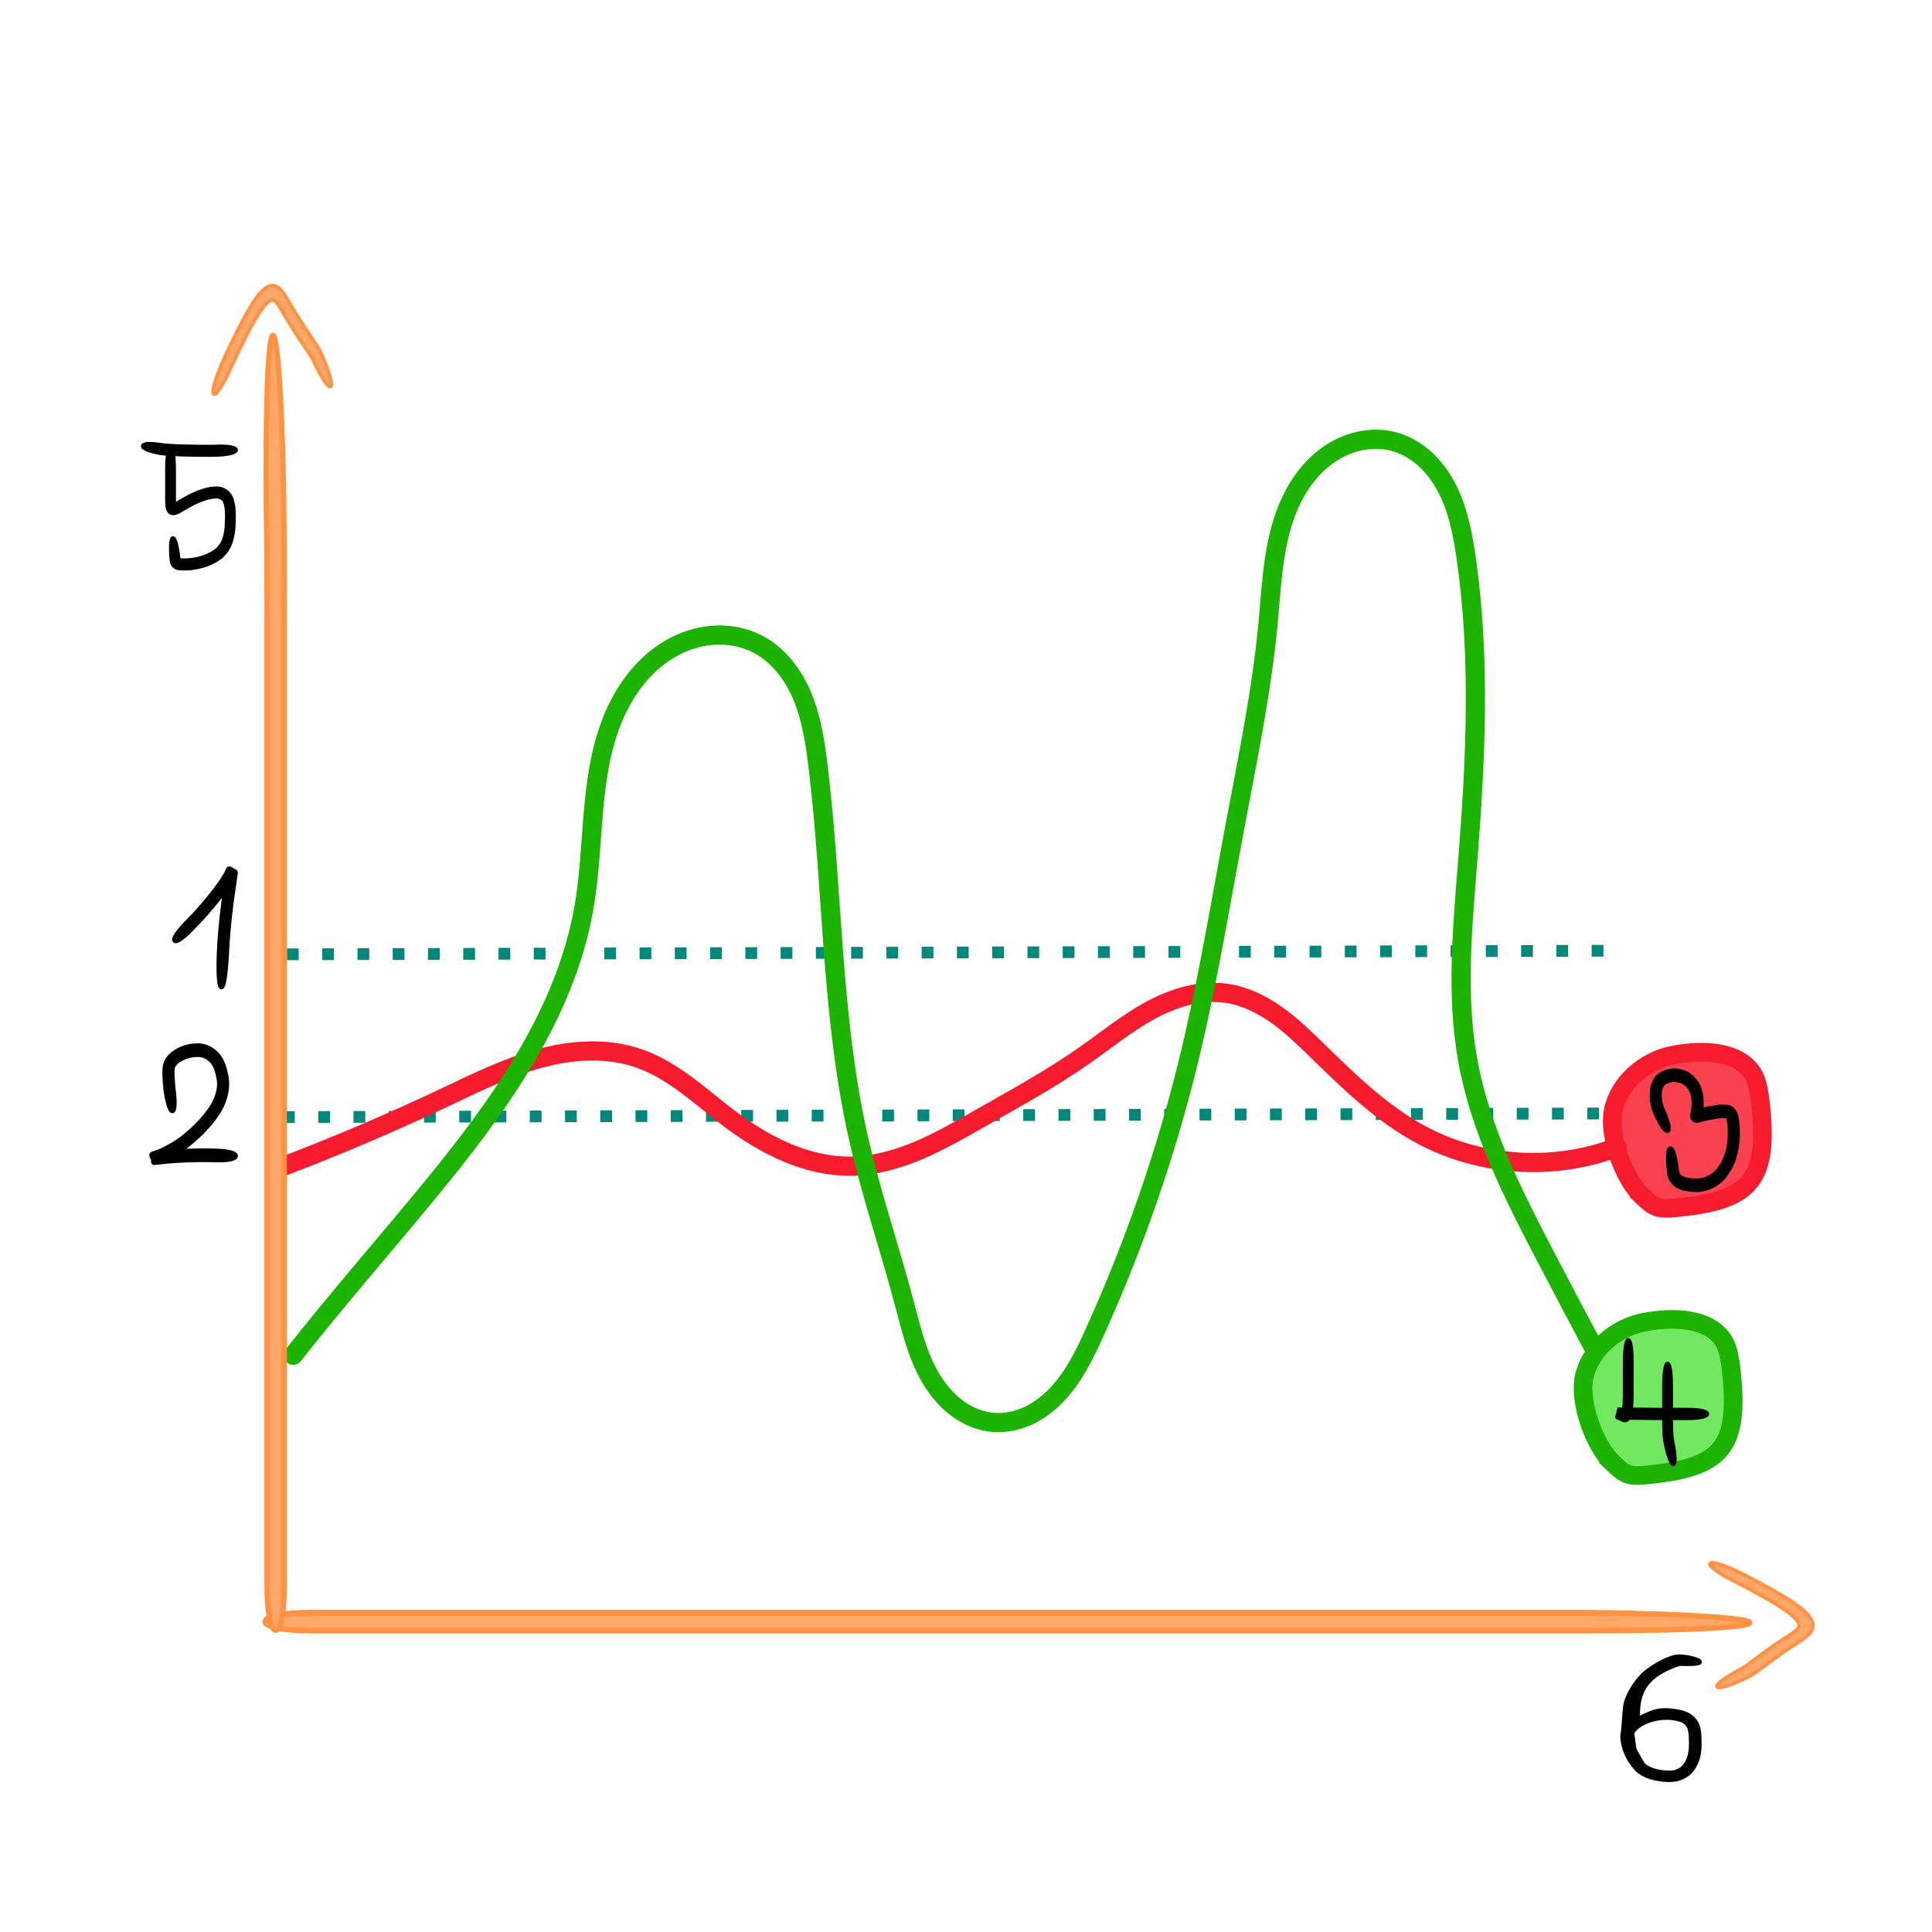
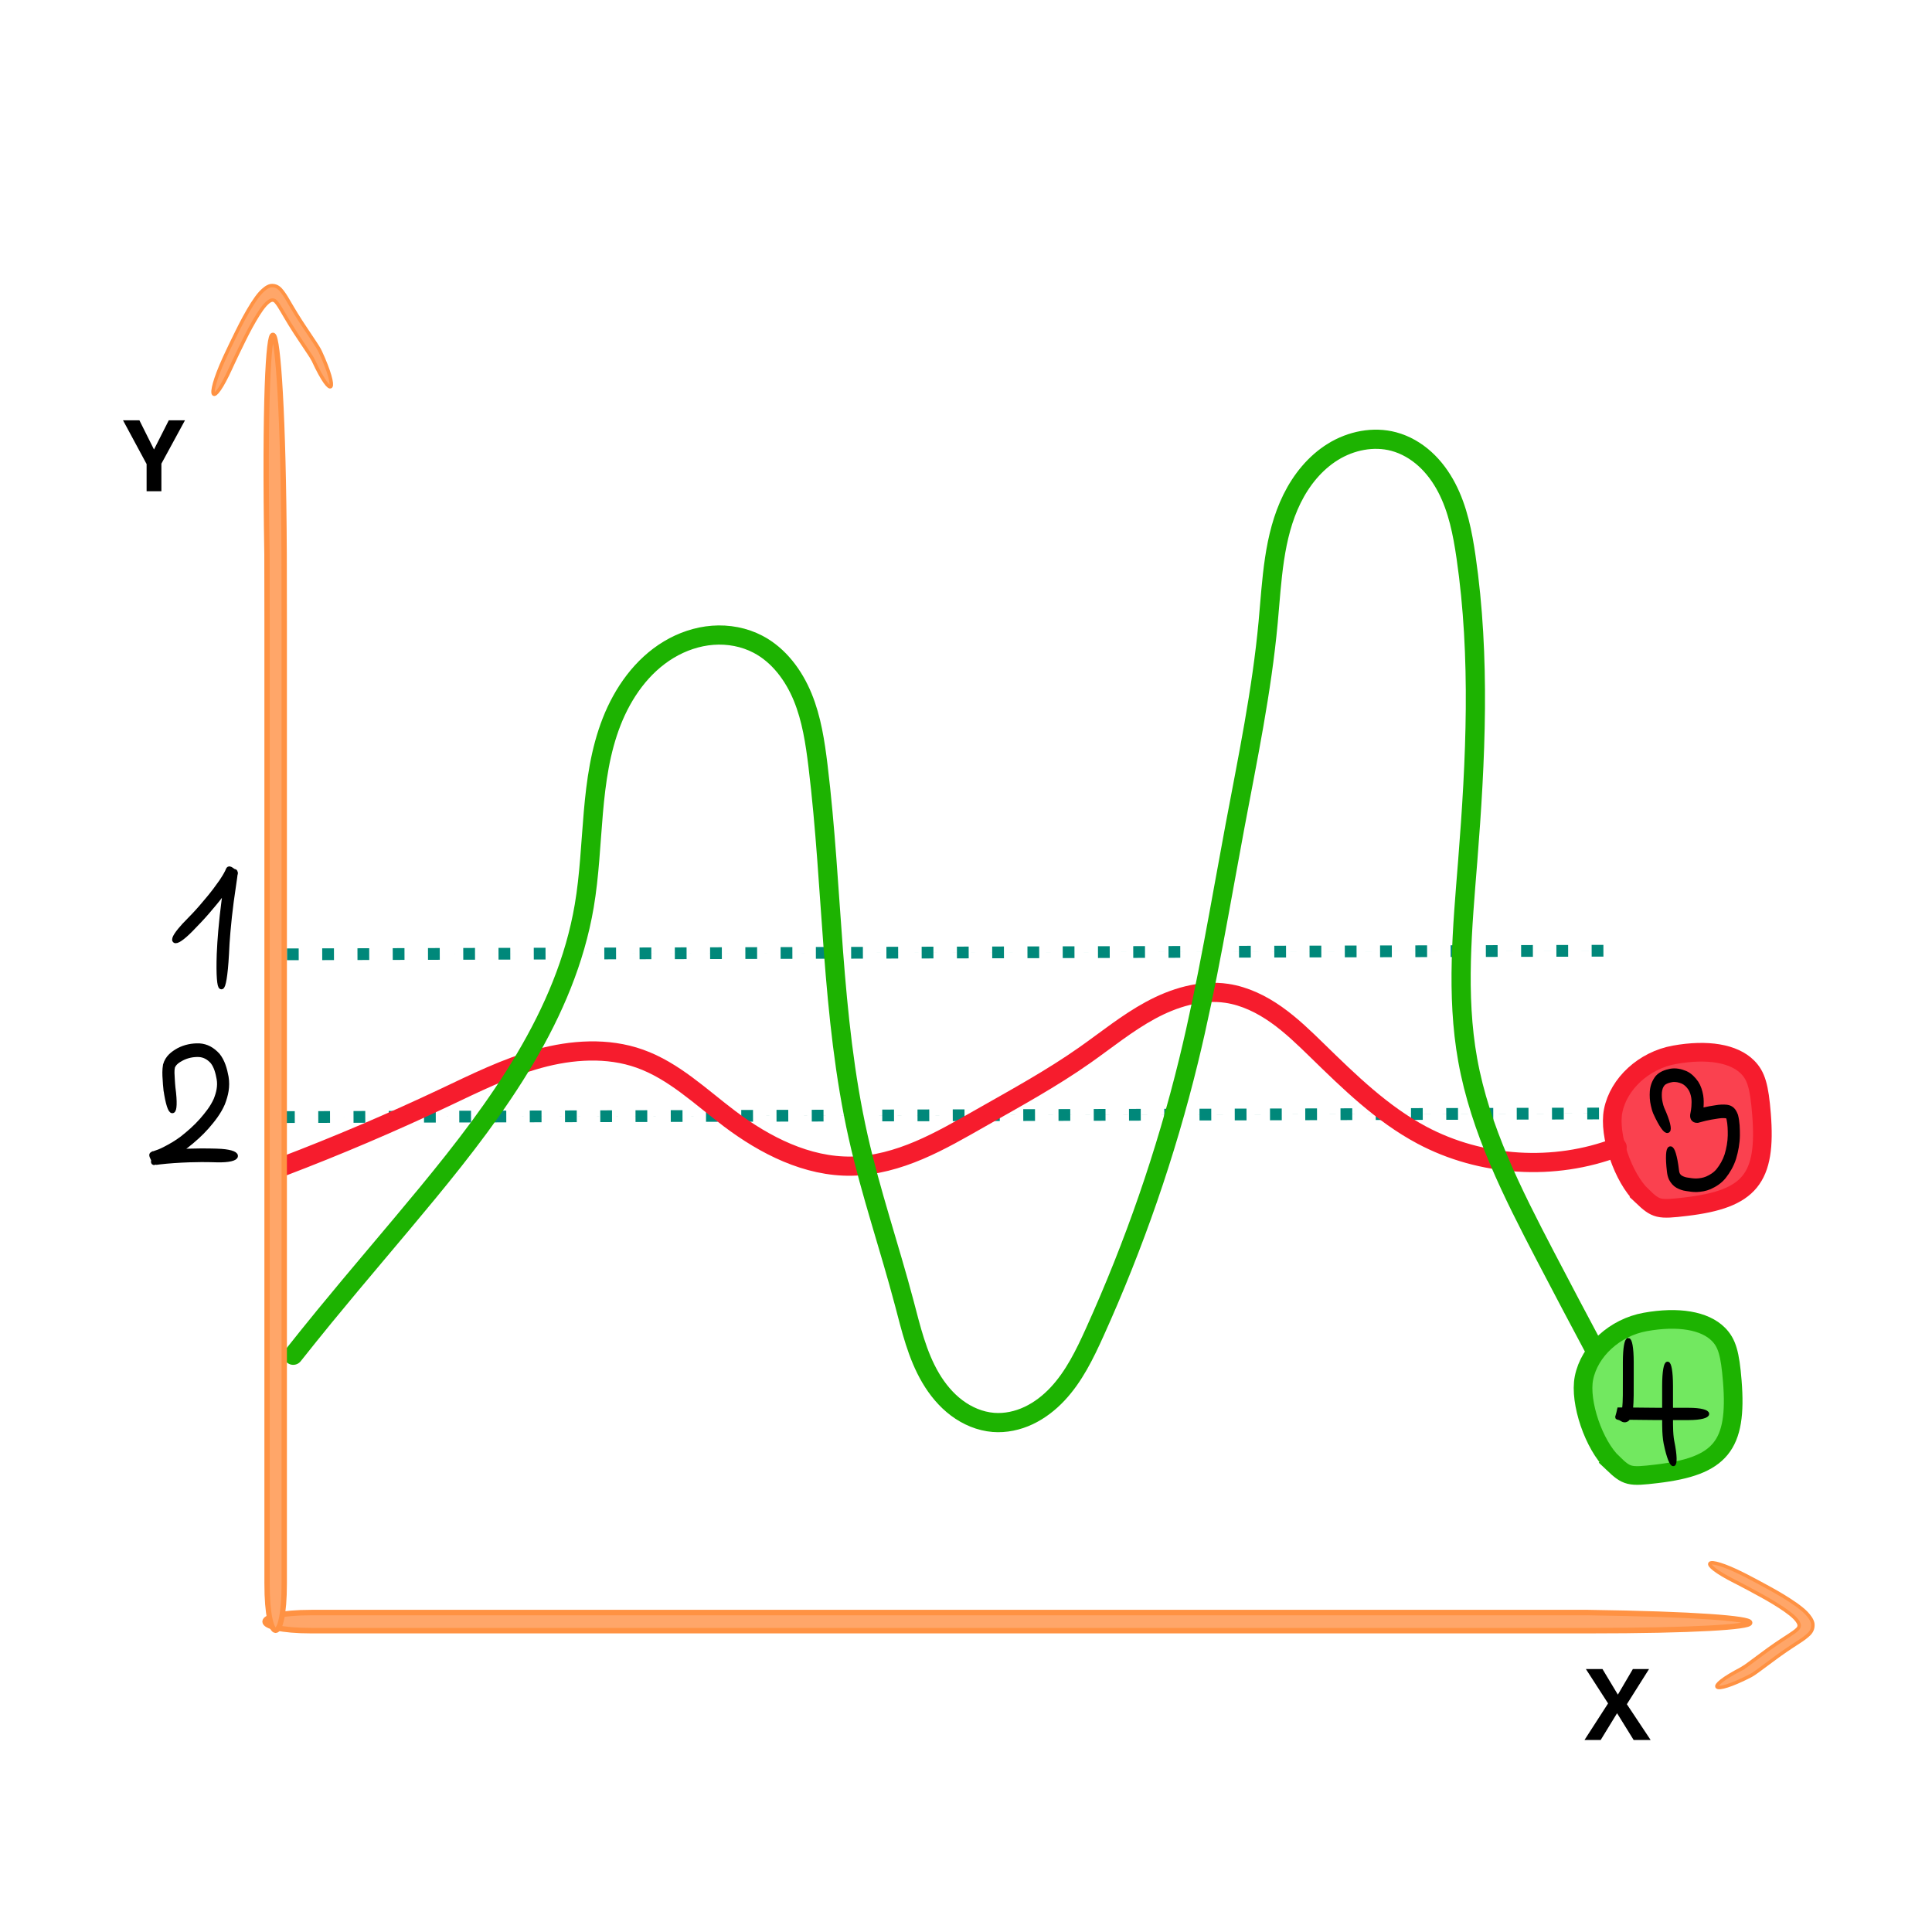
- <svg xmlns="http://www.w3.org/2000/svg" width="151.054mm" height="151.054mm" viewBox="0 0 151.054 151.054" version="1.1" id="svg5363">
+ <svg xmlns="http://www.w3.org/2000/svg" id="svg5363" version="1.1" viewBox="0 0 151.054 151.054" height="151.054mm" width="151.054mm">
  <defs id="defs5357">
    </defs>
-   <g id="layer1" transform="translate(126.771,-143.7706)">
-     <path style="fill:#82e2d7;fill-opacity:1;stroke:#00887a;stroke-width:0.919;stroke-linecap:butt;stroke-linejoin:miter;stroke-miterlimit:4;stroke-dasharray:0.919, 1.838;stroke-dashoffset:0;stroke-opacity:1" d="m -104.336,218.385 102.997,-0.281 h -0.606" id="path5960" />
-     <path style="fill:#00887a;fill-opacity:1;stroke:#00887a;stroke-width:0.919;stroke-linecap:butt;stroke-linejoin:miter;stroke-miterlimit:4;stroke-dasharray:0.919, 1.837;stroke-dashoffset:0;stroke-opacity:1" d="m -104.643,231.111 102.997,-0.281 H -2.251" id="path5960-2" />
-     <path style="opacity:1;vector-effect:none;fill:#fa414f;fill-opacity:1;fill-rule:nonzero;stroke:#f61c2d;stroke-width:1.458;stroke-linecap:round;stroke-linejoin:miter;stroke-miterlimit:4;stroke-dasharray:none;stroke-dashoffset:0;stroke-opacity:1;paint-order:markers fill stroke" d="m 1.621,237.284 c -1.495,-1.417 -2.639,-4.777 -2.267,-6.659 0.423,-2.135 2.414,-3.957 4.794,-4.385 2.577,-0.463 4.648,-0.113 5.719,0.967 0.668,0.674 0.913,1.502 1.086,3.667 0.403,5.044 -0.908,6.648 -5.914,7.241 -2.143,0.254 -2.32,0.211 -3.419,-0.83 z" id="path7776" />
-     <path style="opacity:1;fill:#ffa669;fill-opacity:1;stroke:#ff9243;stroke-width:0.271;stroke-linecap:square;stroke-miterlimit:4;stroke-dasharray:none;stroke-dashoffset:0;stroke-opacity:1;paint-order:markers fill stroke;enable-background:new" id="path1838-5-93-3-5" d="m -102.271,171.951 c -0.099,-0.194 -0.214,-0.363 -0.326,-0.536 -0.236,-0.359 -0.473,-0.715 -0.712,-1.068 -0.266,-0.389 -0.522,-0.795 -0.777,-1.202 -0.222,-0.358 -0.435,-0.73 -0.652,-1.096 -0.15,-0.251 -0.298,-0.509 -0.477,-0.702 -0.108,-0.112 -0.22,-0.136 -0.343,-0.105 -0.171,0.06 -0.324,0.206 -0.471,0.359 -0.199,0.219 -0.378,0.483 -0.552,0.754 -0.202,0.318 -0.393,0.655 -0.581,0.995 -0.186,0.341 -0.366,0.691 -0.541,1.048 -0.161,0.327 -0.322,0.655 -0.481,0.985 -0.139,0.291 -0.278,0.581 -0.414,0.875 -0.08,0.174 -0.04,0.087 -0.118,0.258 -1.452,3.2 -1.995,2.516 -0.544,-0.684 v 0 c 0.08,-0.176 0.039,-0.087 0.122,-0.267 0.139,-0.3 0.281,-0.597 0.423,-0.894 0.16,-0.331 0.322,-0.661 0.484,-0.99 0.184,-0.375 0.373,-0.743 0.568,-1.101 0.2,-0.361 0.403,-0.718 0.617,-1.056 0.207,-0.321 0.421,-0.633 0.659,-0.89 0.234,-0.239 0.48,-0.452 0.755,-0.521 0.284,-0.043 0.551,0.028 0.795,0.29 0.214,0.243 0.404,0.535 0.583,0.848 0.213,0.359 0.421,0.723 0.639,1.074 0.248,0.397 0.498,0.793 0.757,1.171 0.243,0.359 0.485,0.722 0.725,1.088 0.139,0.216 0.282,0.426 0.401,0.674 1.468,3.178 0.928,3.87 -0.54,0.692 z" />
-     <path style="opacity:1;fill:#ffa669;fill-opacity:1;stroke:#ff9243;stroke-width:0.271;stroke-linecap:square;stroke-miterlimit:4;stroke-dasharray:none;stroke-dashoffset:0;stroke-opacity:1;paint-order:markers fill stroke;enable-background:new" id="path1838-5-93-6-6-6" d="m 9.42,274.225 c 0.184,-0.104 0.344,-0.226 0.508,-0.344 0.34,-0.248 0.679,-0.498 1.013,-0.75 0.369,-0.28 0.754,-0.55 1.14,-0.819 0.34,-0.234 0.693,-0.458 1.04,-0.687 0.238,-0.158 0.482,-0.314 0.666,-0.503 0.107,-0.114 0.13,-0.232 0.1,-0.361 -0.057,-0.181 -0.196,-0.341 -0.34,-0.496 -0.208,-0.21 -0.459,-0.399 -0.715,-0.582 -0.302,-0.213 -0.621,-0.414 -0.944,-0.612 -0.323,-0.196 -0.655,-0.386 -0.994,-0.57 -0.31,-0.17 -0.622,-0.339 -0.934,-0.508 -0.276,-0.146 -0.551,-0.293 -0.83,-0.437 -0.165,-0.084 -0.083,-0.043 -0.245,-0.124 -3.035,-1.531 -2.386,-2.104 0.648,-0.573 v 0 c 0.167,0.084 0.083,0.042 0.254,0.129 0.285,0.147 0.566,0.296 0.848,0.446 0.314,0.169 0.627,0.339 0.939,0.51 0.356,0.194 0.704,0.393 1.044,0.599 0.343,0.211 0.681,0.425 1.002,0.651 0.305,0.218 0.6,0.444 0.844,0.695 0.227,0.247 0.429,0.505 0.494,0.796 0.041,0.3 -0.026,0.581 -0.275,0.838 -0.231,0.226 -0.508,0.426 -0.804,0.615 -0.34,0.224 -0.686,0.444 -1.019,0.673 -0.377,0.262 -0.752,0.525 -1.111,0.798 -0.341,0.257 -0.685,0.511 -1.032,0.764 -0.204,0.146 -0.404,0.297 -0.639,0.423 -3.015,1.548 -3.671,0.979 -0.656,-0.569 z" />
-     <path style="opacity:1;fill:#ffa669;fill-opacity:1;stroke:#ff9243;stroke-width:0.429;stroke-linecap:square;stroke-miterlimit:4;stroke-dasharray:none;stroke-dashoffset:0;stroke-opacity:1;paint-order:markers fill stroke;enable-background:new" id="path1801-5-3" d="m -102.413,269.849 h 6.19 17.335 23.853 22.501 17.782 12.13 c 16.894,0.237 16.836,1.415 0,1.415 h -12.13 -17.782 -22.501 -23.853 -17.335 -6.19 c -4.844,0 -4.844,-1.415 0,-1.415 z" />
-     <path style="fill:none;stroke:#f61c2d;stroke-width:1.5;stroke-linecap:round;stroke-linejoin:miter;stroke-miterlimit:4;stroke-dasharray:none;stroke-opacity:1" d="m -104.669,234.979 c 4.279,-1.631 8.495,-3.428 12.635,-5.385 2.414,-1.141 4.821,-2.343 7.395,-3.051 2.575,-0.708 5.37,-0.895 7.887,-7.3e-4 2.669,0.948 4.768,2.995 7.029,4.7 2.772,2.089 6.056,3.759 9.527,3.704 1.818,-0.029 3.603,-0.532 5.276,-1.243 1.674,-0.711 3.25,-1.627 4.831,-2.526 2.753,-1.565 5.539,-3.085 8.129,-4.906 1.698,-1.194 3.314,-2.518 5.138,-3.508 1.824,-0.989 3.919,-1.634 5.971,-1.328 1.404,0.209 2.715,0.853 3.875,1.673 1.159,0.82 2.183,1.814 3.199,2.805 2.515,2.453 5.067,4.948 8.166,6.602 4.642,2.478 10.365,2.834 15.278,0.951" id="path5966" />
-     <path style="fill:none;stroke:#1db301;stroke-width:1.5;stroke-linecap:round;stroke-linejoin:miter;stroke-miterlimit:4;stroke-dasharray:none;stroke-opacity:1" d="m -103.847,249.731 c 0.813,-1.027 1.635,-2.047 2.464,-3.06 2.654,-3.24 5.393,-6.409 8.055,-9.642 5.477,-6.65 10.79,-13.927 12.235,-22.42 0.818,-4.806 0.368,-9.878 2.146,-14.417 0.889,-2.27 2.372,-4.371 4.461,-5.627 1.044,-0.628 2.228,-1.034 3.444,-1.126 1.215,-0.091 2.46,0.138 3.539,0.705 1.628,0.855 2.792,2.426 3.49,4.127 0.698,1.701 0.974,3.542 1.197,5.368 1.178,9.666 1.007,19.519 3.144,29.02 0.984,4.376 2.448,8.627 3.594,12.963 0.533,2.016 1.01,4.084 2.068,5.88 0.529,0.898 1.204,1.72 2.037,2.346 0.833,0.626 1.831,1.051 2.87,1.134 0.942,0.075 1.897,-0.132 2.752,-0.535 0.855,-0.402 1.614,-0.994 2.261,-1.683 1.294,-1.378 2.133,-3.113 2.912,-4.835 3.089,-6.829 5.557,-13.941 7.336,-21.222 1.476,-6.041 2.475,-12.185 3.621,-18.297 0.995,-5.308 2.103,-10.607 2.601,-15.984 0.304,-3.284 0.407,-6.696 1.865,-9.655 0.729,-1.479 1.805,-2.815 3.209,-3.68 1.404,-0.865 3.152,-1.224 4.746,-0.797 0.91,0.243 1.746,0.732 2.444,1.365 0.698,0.633 1.259,1.407 1.696,2.242 0.872,1.669 1.24,3.552 1.511,5.416 1.145,7.863 0.758,15.865 0.131,23.787 -0.41,5.18 -0.92,10.428 0,15.541 0.976,5.426 3.513,10.429 6.063,15.317 1.34,2.569 2.693,5.131 4.058,7.686" id="path5972" />
-     <path d="m -112.25,216.022 c 0.22,-0.224 0.436,-0.451 0.653,-0.679 0.407,-0.428 0.79,-0.879 1.166,-1.335 0.347,-0.417 0.674,-0.85 0.984,-1.296 0.17,-0.25 0.329,-0.508 0.465,-0.78 0.126,-0.275 0.049,-0.345 0.598,0.062 0.043,0.032 -0.009,0.108 -0.015,0.162 -0.008,0.068 -0.017,0.136 -0.025,0.204 -0.09,0.637 -0.188,1.273 -0.274,1.91 -0.106,0.784 -0.186,1.571 -0.257,2.359 -0.052,0.586 -0.089,1.173 -0.114,1.761 -0.184,3.394 -0.676,3.368 -0.556,-0.025 v 0 c 0.026,-0.597 0.064,-1.193 0.116,-1.787 0.071,-0.797 0.153,-1.592 0.26,-2.385 0.086,-0.636 0.184,-1.269 0.274,-1.904 0.008,-0.062 0.016,-0.125 0.024,-0.187 0.005,-0.044 -0.03,-0.125 0.013,-0.133 0.682,-0.135 0.58,-0.06 0.454,0.226 -0.148,0.296 -0.32,0.579 -0.507,0.851 -0.319,0.459 -0.655,0.905 -1.012,1.333 -0.385,0.466 -0.776,0.927 -1.192,1.364 -0.218,0.23 -0.436,0.459 -0.658,0.685 -1.392,1.427 -1.785,1.024 -0.394,-0.404 z" id="path3690" style="opacity:1;fill:#000000;fill-opacity:1;stroke:#000000;stroke-width:0.4;stroke-linecap:square;stroke-miterlimit:4;stroke-dasharray:none;stroke-dashoffset:0;stroke-opacity:1;paint-order:markers fill stroke" />
-     <path d="m -113.798,228.912 c -0.027,-0.242 -0.041,-0.486 -0.055,-0.73 -0.032,-0.384 -0.04,-0.761 0.025,-1.139 0.167,-0.589 0.59,-0.892 1.028,-1.141 0.512,-0.268 1.055,-0.371 1.609,-0.356 0.568,0.04 1.008,0.285 1.429,0.74 0.378,0.468 0.549,1.074 0.665,1.7 0.121,0.747 -0.023,1.391 -0.283,2.064 -0.305,0.703 -0.762,1.271 -1.23,1.813 -0.493,0.56 -1.041,1.039 -1.606,1.485 -0.468,0.358 -0.968,0.646 -1.477,0.907 -0.295,0.153 -0.601,0.273 -0.911,0.37 -0.227,0.071 -0.172,0.111 -0.101,-0.637 8e-5,0 0.231,-0.028 0.35,-0.042 0.377,-0.045 0.754,-0.076 1.132,-0.104 0.414,-0.03 0.828,-0.049 1.242,-0.064 0.324,-0.011 0.649,-0.016 0.974,-0.018 0.22,0 0.44,0.003 0.659,0.006 0.146,0.003 0.292,0.006 0.438,0.01 0.065,0.003 0.033,0 0.095,0.003 1.939,0.05 1.927,0.719 -0.012,0.669 v 0 c -0.062,-0.003 -0.03,0 -0.095,-0.003 -0.145,-0.004 -0.289,-0.007 -0.434,-0.01 -0.216,-0.004 -0.433,-0.007 -0.649,-0.006 -0.32,0.003 -0.64,0.007 -0.96,0.018 -0.408,0.015 -0.817,0.034 -1.225,0.063 -0.371,0.027 -0.742,0.058 -1.112,0.102 -0.101,0.012 -0.353,0.05 -0.356,0.042 -0.281,-0.63 -0.337,-0.597 -0.082,-0.678 0.284,-0.089 0.564,-0.198 0.835,-0.339 0.479,-0.246 0.95,-0.516 1.392,-0.852 0.536,-0.423 1.058,-0.877 1.526,-1.408 0.42,-0.485 0.833,-0.991 1.112,-1.616 0.206,-0.518 0.339,-1.051 0.243,-1.631 -0.088,-0.49 -0.21,-0.973 -0.497,-1.349 -0.303,-0.344 -0.658,-0.539 -1.076,-0.567 -0.47,-0.018 -0.929,0.072 -1.365,0.295 -0.278,0.154 -0.582,0.327 -0.722,0.68 -0.064,0.311 -0.031,0.627 -0.013,0.944 0.013,0.223 0.026,0.447 0.049,0.669 0.319,2.334 -0.222,2.444 -0.541,0.11 z" id="path3680" style="opacity:1;fill:#000000;fill-opacity:1;stroke:#000000;stroke-width:0.4;stroke-linecap:square;stroke-miterlimit:4;stroke-dasharray:none;stroke-dashoffset:0;stroke-opacity:1;paint-order:markers fill stroke" />
-     <path d="m 2.68,230.77 c -0.083,-0.188 -0.135,-0.392 -0.181,-0.596 -0.085,-0.353 -0.102,-0.712 -0.079,-1.076 0.035,-0.422 0.18,-0.776 0.42,-1.08 0.282,-0.302 0.641,-0.413 1.003,-0.489 0.395,-0.071 0.78,0.011 1.153,0.165 0.341,0.153 0.613,0.426 0.844,0.758 0.19,0.294 0.295,0.638 0.359,0.998 0.046,0.297 0.041,0.599 0.021,0.899 -0.015,0.205 -0.047,0.408 -0.086,0.608 -0.012,0.037 -0.015,0.077 -0.025,0.115 -0.004,0.012 0.009,-0.024 0.007,-0.036 -0.007,-0.057 -0.001,-0.123 -0.031,-0.17 -0.09,-0.146 -0.118,-0.142 -0.212,-0.158 0.189,-0.057 0.379,-0.106 0.57,-0.152 0.312,-0.073 0.627,-0.127 0.943,-0.174 0.282,-0.049 0.566,-0.068 0.85,-0.037 0.365,0.054 0.543,0.258 0.688,0.654 0.129,0.5 0.141,1.028 0.139,1.547 -0.008,0.608 -0.12,1.198 -0.289,1.768 -0.174,0.546 -0.45,1.02 -0.782,1.442 -0.307,0.379 -0.691,0.62 -1.098,0.804 -0.327,0.14 -0.669,0.196 -1.013,0.21 -0.268,0.005 -0.534,-0.033 -0.799,-0.077 -0.239,-0.03 -0.466,-0.112 -0.684,-0.232 -0.21,-0.121 -0.368,-0.307 -0.492,-0.539 -0.082,-0.169 -0.121,-0.355 -0.146,-0.546 -0.277,-2.31 0.266,-2.404 0.543,-0.094 v 0 c 0.011,0.101 0.029,0.2 0.068,0.291 0.062,0.128 0.147,0.224 0.258,0.29 0.167,0.096 0.343,0.154 0.528,0.177 0.234,0.039 0.469,0.074 0.705,0.071 0.285,-0.01 0.569,-0.056 0.84,-0.169 0.33,-0.147 0.642,-0.336 0.892,-0.641 0.281,-0.353 0.513,-0.752 0.663,-1.21 0.15,-0.499 0.248,-1.017 0.257,-1.549 0.003,-0.432 -0.006,-0.871 -0.097,-1.291 -0.045,-0.157 -0.082,-0.231 -0.233,-0.248 -0.245,-0.029 -0.488,-0.005 -0.731,0.035 -0.302,0.045 -0.604,0.096 -0.903,0.166 -0.202,0.049 -0.403,0.104 -0.603,0.159 -0.323,0.013 -0.434,-0.222 -0.348,-0.555 0.033,-0.169 0.06,-0.34 0.073,-0.513 0.017,-0.236 0.023,-0.474 -0.011,-0.709 -0.043,-0.256 -0.114,-0.502 -0.246,-0.714 -0.163,-0.242 -0.357,-0.44 -0.601,-0.554 -0.284,-0.122 -0.577,-0.187 -0.879,-0.138 -0.248,0.05 -0.502,0.111 -0.705,0.302 -0.159,0.182 -0.238,0.411 -0.264,0.673 -0.022,0.288 -0.006,0.57 0.061,0.849 0.034,0.155 0.073,0.309 0.133,0.452 0.929,2.049 0.447,2.365 -0.481,0.316 z" id="path3682" style="opacity:1;fill:#000000;fill-opacity:1;stroke:#000000;stroke-width:0.4;stroke-linecap:square;stroke-miterlimit:4;stroke-dasharray:none;stroke-dashoffset:0;stroke-opacity:1;paint-order:markers fill stroke" />
-     <path id="path3686-7" d="m -115.012,178.476 c -0.994,-0.006 -0.753,0.464 0.807,0.725 0.189,0.028 0.38,0.043 0.57,0.057 -0.046,0.283 -0.076,0.684 -0.076,1.214 v 0.804 1.244 c -0.002,0.341 -0.013,0.683 0.06,1.016 0.17,0.477 0.495,0.404 0.832,0.244 0.338,-0.188 0.669,-0.39 1.009,-0.574 0.347,-0.189 0.708,-0.336 1.076,-0.457 0.307,-0.098 0.62,-0.156 0.938,-0.151 0.209,0.01 0.397,0.085 0.54,0.265 0.145,0.219 0.179,0.497 0.208,0.764 0.034,0.391 0.018,0.783 -0.002,1.174 -0.011,0.381 -0.074,0.752 -0.187,1.109 -0.106,0.332 -0.293,0.593 -0.521,0.818 -0.3,0.268 -0.653,0.429 -1.007,0.57 -0.363,0.138 -0.741,0.209 -1.119,0.257 -0.261,0.031 -0.523,0.035 -0.784,0.018 -0.009,0.029 -0.191,-0.047 -0.155,-0.058 0.014,0.003 0.011,0.006 0.013,-0.016 -0.228,-2.259 -0.773,-2.183 -0.545,0.076 0.015,0.117 0.034,0.227 0.093,0.327 0.147,0.206 0.334,0.302 0.563,0.313 0.291,0.018 0.583,0.014 0.873,-0.02 0.419,-0.053 0.836,-0.134 1.237,-0.288 0.419,-0.169 0.835,-0.365 1.187,-0.69 0.296,-0.301 0.54,-0.648 0.679,-1.085 0.129,-0.417 0.208,-0.848 0.22,-1.293 0.022,-0.432 0.038,-0.867 -0.002,-1.299 -0.049,-0.411 -0.124,-0.82 -0.368,-1.138 -0.258,-0.283 -0.561,-0.439 -0.919,-0.448 -0.37,-0.003 -0.735,0.059 -1.092,0.175 -0.396,0.13 -0.784,0.289 -1.157,0.492 -0.333,0.18 -0.659,0.376 -0.989,0.563 -0.063,0.032 -0.099,0.042 -0.121,0.049 -0.034,-0.233 0.003,-0.482 -0.013,-0.714 v -1.244 -0.804 c 0,-0.516 -0.029,-0.909 -0.073,-1.191 0.298,0.015 0.596,0.027 0.894,0.036 0.418,0.012 0.837,0.017 1.255,0.021 0.282,0.003 0.564,0.003 0.846,0 0.129,0 0.259,-0.004 0.389,-0.006 0.03,0 0.059,0 0.089,-0.003 1.938,-0.071 1.921,-0.714 -0.017,-0.643 -0.028,0 -0.056,0 -0.084,0.003 -0.127,0.004 -0.253,0.005 -0.38,0.006 -0.28,0.003 -0.559,0.003 -0.839,0 -0.415,-0.004 -0.83,-0.01 -1.246,-0.021 -0.394,-0.011 -0.788,-0.025 -1.181,-0.051 -0.206,-0.015 -0.413,-0.029 -0.618,-0.059 v -2e-4 c -0.36,-0.06 -0.655,-0.087 -0.884,-0.088 z m 1.878,4.841 c 0.002,0.003 0.002,0.003 0.003,0.004 0.058,0.084 0.021,0.051 0.008,0.04 -0.004,-0.014 -0.007,-0.029 -0.01,-0.044 z" style="opacity:1;fill:#000000;fill-opacity:1;stroke:#000000;stroke-width:0.3;stroke-linecap:square;stroke-miterlimit:4;stroke-dasharray:none;stroke-dashoffset:0;stroke-opacity:1;paint-order:markers fill stroke;enable-background:new" />
-     <path d="m 1.02,280.487 c 0.005,0.105 0.602,1.111 0.66,1.2 0.135,0.178 0.35,0.286 0.561,0.386 0.288,0.132 0.605,0.193 0.924,0.241 0.303,0.039 0.609,0.068 0.913,0.019 0.261,-0.048 0.488,-0.161 0.685,-0.313 0.212,-0.181 0.342,-0.411 0.451,-0.647 0.12,-0.272 0.168,-0.559 0.199,-0.847 0.028,-0.3 0.018,-0.601 0.005,-0.901 -0.005,-0.27 -0.034,-0.536 -0.126,-0.795 -0.089,-0.211 -0.247,-0.374 -0.46,-0.499 -0.316,-0.151 -0.676,-0.2 -1.03,-0.241 -1.725,-0.086 -3.015,0.802 -3.032,1.454 -0.012,0.503 -0.08,0.569 -0.193,-1.346 -0.936,-0.725 0.392,-2.972 1.4,-3.744 0.703,-0.539 1.857,-1.202 2.588,-1.183 1.293,0.058 2.802,0.719 -0.021,0.595 -3.113,1.027 -3.313,2.654 -3.237,4.665 -1.235,0.081 0.819,-0.79 1.229,-0.931 0.443,-0.13 0.894,-0.159 1.359,-0.099 0.465,0.055 0.934,0.129 1.339,0.346 0.332,0.21 0.587,0.471 0.719,0.813 0.104,0.307 0.15,0.621 0.154,0.941 0.015,0.327 0.025,0.655 -0.007,0.981 -0.039,0.345 -0.1,0.688 -0.246,1.013 -0.153,0.322 -0.34,0.632 -0.638,0.873 -0.298,0.219 -0.633,0.385 -1.021,0.45 -0.383,0.053 -0.766,0.037 -1.148,-0.019 -0.394,-0.06 -0.785,-0.141 -1.14,-0.306 -0.326,-0.157 -0.64,-0.338 -0.834,-0.623 -0.877,-0.964 -1.087,-2.256 -0.991,-2.652 0.109,-0.447 0.107,-1.644 0.194,-1.92 0.489,-1.554 0.853,0.251 0.578,1.887 z" id="path3694-4" style="opacity:1;fill:#000000;fill-opacity:1;stroke:#000000;stroke-width:0.3;stroke-linecap:square;stroke-miterlimit:4;stroke-dasharray:none;stroke-dashoffset:0;stroke-opacity:1;paint-order:markers fill stroke" />
-     <path style="opacity:1;vector-effect:none;fill:#72e860;fill-opacity:1;fill-rule:nonzero;stroke:#1db301;stroke-width:1.458;stroke-linecap:round;stroke-linejoin:miter;stroke-miterlimit:4;stroke-dasharray:none;stroke-dashoffset:0;stroke-opacity:1;paint-order:markers fill stroke" d="m -0.662,258.172 c -1.495,-1.417 -2.639,-4.777 -2.267,-6.659 0.423,-2.135 2.414,-3.957 4.794,-4.385 2.577,-0.463 4.648,-0.113 5.719,0.967 0.668,0.674 0.913,1.502 1.086,3.667 0.403,5.044 -0.908,6.648 -5.914,7.241 -2.143,0.254 -2.32,0.211 -3.419,-0.83 z" id="path7776-7" />
-     <path id="path3684-3" d="m 0.537,248.536 c -0.137,0 -0.274,0.583 -0.274,1.75 v 0.992 c -0.001,0.527 0.003,1.054 -0.003,1.58 -0.005,0.37 -0.015,0.74 -0.064,1.106 -0.127,0 -0.253,0 -0.38,0 -0.002,0.009 -0.004,0.014 -0.005,0.022 -0.01,0.009 -0.013,0.029 -0.012,0.058 -0.13,0.635 -0.242,0.526 0.046,0.612 0.055,0.018 0.11,0.036 0.156,0.079 0.162,0.111 0.333,0.133 0.491,-0.01 0.026,-0.032 0.049,-0.065 0.07,-0.099 0.014,0 0.028,0 0.042,0 0.365,0.004 0.73,0.008 1.095,0.012 0.308,0.004 0.616,0.006 0.924,0.009 0.237,0 0.475,0.003 0.712,0.003 -5.8e-4,0.343 -5e-5,0.685 0.014,1.027 0.01,0.218 0.028,0.435 0.055,0.651 0.012,0.093 0.025,0.186 0.045,0.277 0.005,0.021 0.002,0.011 0.006,0.029 0.465,2.266 0.997,2.107 0.532,-0.158 -0.005,-0.025 -0.003,-0.012 -0.008,-0.039 -0.014,-0.068 -0.024,-0.137 -0.033,-0.207 -0.025,-0.194 -0.04,-0.39 -0.049,-0.586 -0.014,-0.331 -0.015,-0.662 -0.014,-0.994 0.081,0 0.162,0 0.242,0 0.195,0 0.391,0 0.586,0 0.144,0 0.289,0 0.433,0 0.077,6e-5 0.039,0 0.114,0 1.939,-0.003 1.939,-0.662 -2.5e-4,-0.66 -0.075,-3e-5 -0.037,0 -0.114,0 -0.144,0 -0.289,0 -0.433,0 -0.195,0 -0.391,0 -0.586,0 -0.081,-3e-5 -0.161,0 -0.242,0 v -0.962 -0.898 c 0,-2.334 -0.548,-2.334 -0.548,0 v 0.898 0.962 c -0.236,0 -0.472,0 -0.709,-0.003 -0.307,-0.003 -0.615,-0.005 -0.922,-0.009 -0.318,-0.004 -0.637,-0.007 -0.955,-0.01 0.042,-0.365 0.057,-0.734 0.06,-1.103 0.006,-0.53 0.002,-1.059 0.003,-1.589 v -0.992 c 0,-1.167 -0.137,-1.75 -0.274,-1.75 z" style="opacity:1;fill:#000000;fill-opacity:1;stroke:#000000;stroke-width:0.3;stroke-linecap:square;stroke-miterlimit:4;stroke-dasharray:none;stroke-dashoffset:0;stroke-opacity:1;paint-order:markers fill stroke;enable-background:new" />
-     <path style="opacity:1;fill:#ffa669;fill-opacity:1;stroke:#ff9243;stroke-width:0.418;stroke-linecap:square;stroke-miterlimit:4;stroke-dasharray:none;stroke-dashoffset:0;stroke-opacity:1;paint-order:markers fill stroke;enable-background:new" id="path1803-7-6" d="m -105.89,267.591 v -6.987 -23.958 -28.445 c -0.008,-7.033 0.011,-14.067 -0.008,-21.1 -0.396,-23.729 1.248,-21.892 1.342,-0.003 0.019,7.035 0.001,14.069 0.008,21.104 v 28.445 23.958 6.987 c 0,4.859 -1.343,4.859 -1.343,0 z" />
+   <g transform="translate(126.771,-143.7706)" id="layer1">
+     <path id="path5960" d="m -104.336,218.385 102.997,-0.281 h -0.606" style="fill:#82e2d7;fill-opacity:1;stroke:#00887a;stroke-width:0.919;stroke-linecap:butt;stroke-linejoin:miter;stroke-miterlimit:4;stroke-dasharray:0.919, 1.838;stroke-dashoffset:0;stroke-opacity:1" />
+     <path id="path5960-2" d="m -104.643,231.111 102.997,-0.281 H -2.251" style="fill:#00887a;fill-opacity:1;stroke:#00887a;stroke-width:0.919;stroke-linecap:butt;stroke-linejoin:miter;stroke-miterlimit:4;stroke-dasharray:0.919, 1.837;stroke-dashoffset:0;stroke-opacity:1" />
+     <path id="path7776" d="m 1.621,237.284 c -1.495,-1.417 -2.639,-4.777 -2.267,-6.659 0.423,-2.135 2.414,-3.957 4.794,-4.385 2.577,-0.463 4.648,-0.113 5.719,0.967 0.668,0.674 0.913,1.502 1.086,3.667 0.403,5.044 -0.908,6.648 -5.914,7.241 -2.143,0.254 -2.32,0.211 -3.419,-0.83 z" style="opacity:1;vector-effect:none;fill:#fa414f;fill-opacity:1;fill-rule:nonzero;stroke:#f61c2d;stroke-width:1.458;stroke-linecap:round;stroke-linejoin:miter;stroke-miterlimit:4;stroke-dasharray:none;stroke-dashoffset:0;stroke-opacity:1;paint-order:markers fill stroke" />
+     <path d="m -102.271,171.951 c -0.099,-0.194 -0.214,-0.363 -0.326,-0.536 -0.236,-0.359 -0.473,-0.715 -0.712,-1.068 -0.266,-0.389 -0.522,-0.795 -0.777,-1.202 -0.222,-0.358 -0.435,-0.73 -0.652,-1.096 -0.15,-0.251 -0.298,-0.509 -0.477,-0.702 -0.108,-0.112 -0.22,-0.136 -0.343,-0.105 -0.171,0.06 -0.324,0.206 -0.471,0.359 -0.199,0.219 -0.378,0.483 -0.552,0.754 -0.202,0.318 -0.393,0.655 -0.581,0.995 -0.186,0.341 -0.366,0.691 -0.541,1.048 -0.161,0.327 -0.322,0.655 -0.481,0.985 -0.139,0.291 -0.278,0.581 -0.414,0.875 -0.08,0.174 -0.04,0.087 -0.118,0.258 -1.452,3.2 -1.995,2.516 -0.544,-0.684 v 0 c 0.08,-0.176 0.039,-0.087 0.122,-0.267 0.139,-0.3 0.281,-0.597 0.423,-0.894 0.16,-0.331 0.322,-0.661 0.484,-0.99 0.184,-0.375 0.373,-0.743 0.568,-1.101 0.2,-0.361 0.403,-0.718 0.617,-1.056 0.207,-0.321 0.421,-0.633 0.659,-0.89 0.234,-0.239 0.48,-0.452 0.755,-0.521 0.284,-0.043 0.551,0.028 0.795,0.29 0.214,0.243 0.404,0.535 0.583,0.848 0.213,0.359 0.421,0.723 0.639,1.074 0.248,0.397 0.498,0.793 0.757,1.171 0.243,0.359 0.485,0.722 0.725,1.088 0.139,0.216 0.282,0.426 0.401,0.674 1.468,3.178 0.928,3.87 -0.54,0.692 z" id="path1838-5-93-3-5" style="opacity:1;fill:#ffa669;fill-opacity:1;stroke:#ff9243;stroke-width:0.271;stroke-linecap:square;stroke-miterlimit:4;stroke-dasharray:none;stroke-dashoffset:0;stroke-opacity:1;paint-order:markers fill stroke;enable-background:new" />
+     <path d="m 9.42,274.225 c 0.184,-0.104 0.344,-0.226 0.508,-0.344 0.34,-0.248 0.679,-0.498 1.013,-0.75 0.369,-0.28 0.754,-0.55 1.14,-0.819 0.34,-0.234 0.693,-0.458 1.04,-0.687 0.238,-0.158 0.482,-0.314 0.666,-0.503 0.107,-0.114 0.13,-0.232 0.1,-0.361 -0.057,-0.181 -0.196,-0.341 -0.34,-0.496 -0.208,-0.21 -0.459,-0.399 -0.715,-0.582 -0.302,-0.213 -0.621,-0.414 -0.944,-0.612 -0.323,-0.196 -0.655,-0.386 -0.994,-0.57 -0.31,-0.17 -0.622,-0.339 -0.934,-0.508 -0.276,-0.146 -0.551,-0.293 -0.83,-0.437 -0.165,-0.084 -0.083,-0.043 -0.245,-0.124 -3.035,-1.531 -2.386,-2.104 0.648,-0.573 v 0 c 0.167,0.084 0.083,0.042 0.254,0.129 0.285,0.147 0.566,0.296 0.848,0.446 0.314,0.169 0.627,0.339 0.939,0.51 0.356,0.194 0.704,0.393 1.044,0.599 0.343,0.211 0.681,0.425 1.002,0.651 0.305,0.218 0.6,0.444 0.844,0.695 0.227,0.247 0.429,0.505 0.494,0.796 0.041,0.3 -0.026,0.581 -0.275,0.838 -0.231,0.226 -0.508,0.426 -0.804,0.615 -0.34,0.224 -0.686,0.444 -1.019,0.673 -0.377,0.262 -0.752,0.525 -1.111,0.798 -0.341,0.257 -0.685,0.511 -1.032,0.764 -0.204,0.146 -0.404,0.297 -0.639,0.423 -3.015,1.548 -3.671,0.979 -0.656,-0.569 z" id="path1838-5-93-6-6-6" style="opacity:1;fill:#ffa669;fill-opacity:1;stroke:#ff9243;stroke-width:0.271;stroke-linecap:square;stroke-miterlimit:4;stroke-dasharray:none;stroke-dashoffset:0;stroke-opacity:1;paint-order:markers fill stroke;enable-background:new" />
+     <path d="m -102.413,269.849 h 6.19 17.335 23.853 22.501 17.782 12.13 c 16.894,0.237 16.836,1.415 0,1.415 h -12.13 -17.782 -22.501 -23.853 -17.335 -6.19 c -4.844,0 -4.844,-1.415 0,-1.415 z" id="path1801-5-3" style="opacity:1;fill:#ffa669;fill-opacity:1;stroke:#ff9243;stroke-width:0.429;stroke-linecap:square;stroke-miterlimit:4;stroke-dasharray:none;stroke-dashoffset:0;stroke-opacity:1;paint-order:markers fill stroke;enable-background:new" />
+     <path id="path5966" d="m -104.669,234.979 c 4.279,-1.631 8.495,-3.428 12.635,-5.385 2.414,-1.141 4.821,-2.343 7.395,-3.051 2.575,-0.708 5.37,-0.895 7.887,-7.3e-4 2.669,0.948 4.768,2.995 7.029,4.7 2.772,2.089 6.056,3.759 9.527,3.704 1.818,-0.029 3.603,-0.532 5.276,-1.243 1.674,-0.711 3.25,-1.627 4.831,-2.526 2.753,-1.565 5.539,-3.085 8.129,-4.906 1.698,-1.194 3.314,-2.518 5.138,-3.508 1.824,-0.989 3.919,-1.634 5.971,-1.328 1.404,0.209 2.715,0.853 3.875,1.673 1.159,0.82 2.183,1.814 3.199,2.805 2.515,2.453 5.067,4.948 8.166,6.602 4.642,2.478 10.365,2.834 15.278,0.951" style="fill:none;stroke:#f61c2d;stroke-width:1.5;stroke-linecap:round;stroke-linejoin:miter;stroke-miterlimit:4;stroke-dasharray:none;stroke-opacity:1" />
+     <path id="path5972" d="m -103.847,249.731 c 0.813,-1.027 1.635,-2.047 2.464,-3.06 2.654,-3.24 5.393,-6.409 8.055,-9.642 5.477,-6.65 10.79,-13.927 12.235,-22.42 0.818,-4.806 0.368,-9.878 2.146,-14.417 0.889,-2.27 2.372,-4.371 4.461,-5.627 1.044,-0.628 2.228,-1.034 3.444,-1.126 1.215,-0.091 2.46,0.138 3.539,0.705 1.628,0.855 2.792,2.426 3.49,4.127 0.698,1.701 0.974,3.542 1.197,5.368 1.178,9.666 1.007,19.519 3.144,29.02 0.984,4.376 2.448,8.627 3.594,12.963 0.533,2.016 1.01,4.084 2.068,5.88 0.529,0.898 1.204,1.72 2.037,2.346 0.833,0.626 1.831,1.051 2.87,1.134 0.942,0.075 1.897,-0.132 2.752,-0.535 0.855,-0.402 1.614,-0.994 2.261,-1.683 1.294,-1.378 2.133,-3.113 2.912,-4.835 3.089,-6.829 5.557,-13.941 7.336,-21.222 1.476,-6.041 2.475,-12.185 3.621,-18.297 0.995,-5.308 2.103,-10.607 2.601,-15.984 0.304,-3.284 0.407,-6.696 1.865,-9.655 0.729,-1.479 1.805,-2.815 3.209,-3.68 1.404,-0.865 3.152,-1.224 4.746,-0.797 0.91,0.243 1.746,0.732 2.444,1.365 0.698,0.633 1.259,1.407 1.696,2.242 0.872,1.669 1.24,3.552 1.511,5.416 1.145,7.863 0.758,15.864 0.131,23.785 -0.41,5.18 -0.92,10.428 0,15.543 0.976,5.426 3.513,10.429 6.063,15.317 1.34,2.569 2.693,5.131 4.058,7.686" style="fill:none;stroke:#1db301;stroke-width:1.5;stroke-linecap:round;stroke-linejoin:miter;stroke-miterlimit:4;stroke-dasharray:none;stroke-opacity:1" />
+     <path style="opacity:1;fill:#000000;fill-opacity:1;stroke:#000000;stroke-width:0.4;stroke-linecap:square;stroke-miterlimit:4;stroke-dasharray:none;stroke-dashoffset:0;stroke-opacity:1;paint-order:markers fill stroke" id="path3690" d="m -112.25,216.022 c 0.22,-0.224 0.436,-0.451 0.653,-0.679 0.407,-0.428 0.79,-0.879 1.166,-1.335 0.347,-0.417 0.674,-0.85 0.984,-1.296 0.17,-0.25 0.329,-0.508 0.465,-0.78 0.126,-0.275 0.049,-0.345 0.598,0.062 0.043,0.032 -0.009,0.108 -0.015,0.162 -0.008,0.068 -0.017,0.136 -0.025,0.204 -0.09,0.637 -0.188,1.273 -0.274,1.91 -0.106,0.784 -0.186,1.571 -0.257,2.359 -0.052,0.586 -0.089,1.173 -0.114,1.761 -0.184,3.394 -0.676,3.368 -0.556,-0.025 v 0 c 0.026,-0.597 0.064,-1.193 0.116,-1.787 0.071,-0.797 0.153,-1.592 0.26,-2.385 0.086,-0.636 0.184,-1.269 0.274,-1.904 0.008,-0.062 0.016,-0.125 0.024,-0.187 0.005,-0.044 -0.03,-0.125 0.013,-0.133 0.682,-0.135 0.58,-0.06 0.454,0.226 -0.148,0.296 -0.32,0.579 -0.507,0.851 -0.319,0.459 -0.655,0.905 -1.012,1.333 -0.385,0.466 -0.776,0.927 -1.192,1.364 -0.218,0.23 -0.436,0.459 -0.658,0.685 -1.392,1.427 -1.785,1.024 -0.394,-0.404 z" />
+     <path style="opacity:1;fill:#000000;fill-opacity:1;stroke:#000000;stroke-width:0.4;stroke-linecap:square;stroke-miterlimit:4;stroke-dasharray:none;stroke-dashoffset:0;stroke-opacity:1;paint-order:markers fill stroke" id="path3680" d="m -113.798,228.912 c -0.027,-0.242 -0.041,-0.486 -0.055,-0.73 -0.032,-0.384 -0.04,-0.761 0.025,-1.139 0.167,-0.589 0.59,-0.892 1.028,-1.141 0.512,-0.268 1.055,-0.371 1.609,-0.356 0.568,0.04 1.008,0.285 1.429,0.74 0.378,0.468 0.549,1.074 0.665,1.7 0.121,0.747 -0.023,1.391 -0.283,2.064 -0.305,0.703 -0.762,1.271 -1.23,1.813 -0.493,0.56 -1.041,1.039 -1.606,1.485 -0.468,0.358 -0.968,0.646 -1.477,0.907 -0.295,0.153 -0.601,0.273 -0.911,0.37 -0.227,0.071 -0.172,0.111 -0.101,-0.637 8e-5,0 0.231,-0.028 0.35,-0.042 0.377,-0.045 0.754,-0.076 1.132,-0.104 0.414,-0.03 0.828,-0.049 1.242,-0.064 0.324,-0.011 0.649,-0.016 0.974,-0.018 0.22,0 0.44,0.003 0.659,0.006 0.146,0.003 0.292,0.006 0.438,0.01 0.065,0.003 0.033,0 0.095,0.003 1.939,0.05 1.927,0.719 -0.012,0.669 v 0 c -0.062,-0.003 -0.03,0 -0.095,-0.003 -0.145,-0.004 -0.289,-0.007 -0.434,-0.01 -0.216,-0.004 -0.433,-0.007 -0.649,-0.006 -0.32,0.003 -0.64,0.007 -0.96,0.018 -0.408,0.015 -0.817,0.034 -1.225,0.063 -0.371,0.027 -0.742,0.058 -1.112,0.102 -0.101,0.012 -0.353,0.05 -0.356,0.042 -0.281,-0.63 -0.337,-0.597 -0.082,-0.678 0.284,-0.089 0.564,-0.198 0.835,-0.339 0.479,-0.246 0.95,-0.516 1.392,-0.852 0.536,-0.423 1.058,-0.877 1.526,-1.408 0.42,-0.485 0.833,-0.991 1.112,-1.616 0.206,-0.518 0.339,-1.051 0.243,-1.631 -0.088,-0.49 -0.21,-0.973 -0.497,-1.349 -0.303,-0.344 -0.658,-0.539 -1.076,-0.567 -0.47,-0.018 -0.929,0.072 -1.365,0.295 -0.278,0.154 -0.582,0.327 -0.722,0.68 -0.064,0.311 -0.031,0.627 -0.013,0.944 0.013,0.223 0.026,0.447 0.049,0.669 0.319,2.334 -0.222,2.444 -0.541,0.11 z" />
+     <path style="opacity:1;fill:#000000;fill-opacity:1;stroke:#000000;stroke-width:0.4;stroke-linecap:square;stroke-miterlimit:4;stroke-dasharray:none;stroke-dashoffset:0;stroke-opacity:1;paint-order:markers fill stroke" id="path3682" d="m 2.68,230.77 c -0.083,-0.188 -0.135,-0.392 -0.181,-0.596 -0.085,-0.353 -0.102,-0.712 -0.079,-1.076 0.035,-0.422 0.18,-0.776 0.42,-1.08 0.282,-0.302 0.641,-0.413 1.003,-0.489 0.395,-0.071 0.78,0.011 1.153,0.165 0.341,0.153 0.613,0.426 0.844,0.758 0.19,0.294 0.295,0.638 0.359,0.998 0.046,0.297 0.041,0.599 0.021,0.899 -0.015,0.205 -0.047,0.408 -0.086,0.608 -0.012,0.037 -0.015,0.077 -0.025,0.115 -0.004,0.012 0.009,-0.024 0.007,-0.036 -0.007,-0.057 -0.001,-0.123 -0.031,-0.17 -0.09,-0.146 -0.118,-0.142 -0.212,-0.158 0.189,-0.057 0.379,-0.106 0.57,-0.152 0.312,-0.073 0.627,-0.127 0.943,-0.174 0.282,-0.049 0.566,-0.068 0.85,-0.037 0.365,0.054 0.543,0.258 0.688,0.654 0.129,0.5 0.141,1.028 0.139,1.547 -0.008,0.608 -0.12,1.198 -0.289,1.768 -0.174,0.546 -0.45,1.02 -0.782,1.442 -0.307,0.379 -0.691,0.62 -1.098,0.804 -0.327,0.14 -0.669,0.196 -1.013,0.21 -0.268,0.005 -0.534,-0.033 -0.799,-0.077 -0.239,-0.03 -0.466,-0.112 -0.684,-0.232 -0.21,-0.121 -0.368,-0.307 -0.492,-0.539 -0.082,-0.169 -0.121,-0.355 -0.146,-0.546 -0.277,-2.31 0.266,-2.404 0.543,-0.094 v 0 c 0.011,0.101 0.029,0.2 0.068,0.291 0.062,0.128 0.147,0.224 0.258,0.29 0.167,0.096 0.343,0.154 0.528,0.177 0.234,0.039 0.469,0.074 0.705,0.071 0.285,-0.01 0.569,-0.056 0.84,-0.169 0.33,-0.147 0.642,-0.336 0.892,-0.641 0.281,-0.353 0.513,-0.752 0.663,-1.21 0.15,-0.499 0.248,-1.017 0.257,-1.549 0.003,-0.432 -0.006,-0.871 -0.097,-1.291 -0.045,-0.157 -0.082,-0.231 -0.233,-0.248 -0.245,-0.029 -0.488,-0.005 -0.731,0.035 -0.302,0.045 -0.604,0.096 -0.903,0.166 -0.202,0.049 -0.403,0.104 -0.603,0.159 -0.323,0.013 -0.434,-0.222 -0.348,-0.555 0.033,-0.169 0.06,-0.34 0.073,-0.513 0.017,-0.236 0.023,-0.474 -0.011,-0.709 -0.043,-0.256 -0.114,-0.502 -0.246,-0.714 -0.163,-0.242 -0.357,-0.44 -0.601,-0.554 -0.284,-0.122 -0.577,-0.187 -0.879,-0.138 -0.248,0.05 -0.502,0.111 -0.705,0.302 -0.159,0.182 -0.238,0.411 -0.264,0.673 -0.022,0.288 -0.006,0.57 0.061,0.849 0.034,0.155 0.073,0.309 0.133,0.452 0.929,2.049 0.447,2.365 -0.481,0.316 z" />
+     <path id="path7776-7" d="m -0.662,258.172 c -1.495,-1.417 -2.639,-4.777 -2.267,-6.659 0.423,-2.135 2.414,-3.957 4.794,-4.385 2.577,-0.463 4.648,-0.113 5.719,0.967 0.668,0.674 0.913,1.502 1.086,3.667 0.403,5.044 -0.908,6.648 -5.914,7.241 -2.143,0.254 -2.32,0.211 -3.419,-0.83 z" style="opacity:1;vector-effect:none;fill:#72e860;fill-opacity:1;fill-rule:nonzero;stroke:#1db301;stroke-width:1.458;stroke-linecap:round;stroke-linejoin:miter;stroke-miterlimit:4;stroke-dasharray:none;stroke-dashoffset:0;stroke-opacity:1;paint-order:markers fill stroke" />
+     <path style="opacity:1;fill:#000000;fill-opacity:1;stroke:#000000;stroke-width:0.3;stroke-linecap:square;stroke-miterlimit:4;stroke-dasharray:none;stroke-dashoffset:0;stroke-opacity:1;paint-order:markers fill stroke;enable-background:new" d="m 0.537,248.536 c -0.137,0 -0.274,0.583 -0.274,1.75 v 0.992 c -0.001,0.527 0.003,1.054 -0.003,1.58 -0.005,0.37 -0.015,0.74 -0.064,1.106 -0.127,0 -0.253,0 -0.38,0 -0.002,0.009 -0.004,0.014 -0.005,0.022 -0.01,0.009 -0.013,0.029 -0.012,0.058 -0.13,0.635 -0.242,0.526 0.046,0.612 0.055,0.018 0.11,0.036 0.156,0.079 0.162,0.111 0.333,0.133 0.491,-0.01 0.026,-0.032 0.049,-0.065 0.07,-0.099 0.014,0 0.028,0 0.042,0 0.365,0.004 0.73,0.008 1.095,0.012 0.308,0.004 0.616,0.006 0.924,0.009 0.237,0 0.475,0.003 0.712,0.003 -5.8e-4,0.343 -5e-5,0.685 0.014,1.027 0.01,0.218 0.028,0.435 0.055,0.651 0.012,0.093 0.025,0.186 0.045,0.277 0.005,0.021 0.002,0.011 0.006,0.029 0.465,2.266 0.997,2.107 0.532,-0.158 -0.005,-0.025 -0.003,-0.012 -0.008,-0.039 -0.014,-0.068 -0.024,-0.137 -0.033,-0.207 -0.025,-0.194 -0.04,-0.39 -0.049,-0.586 -0.014,-0.331 -0.015,-0.662 -0.014,-0.994 0.081,0 0.162,0 0.242,0 0.195,0 0.391,0 0.586,0 0.144,0 0.289,0 0.433,0 0.077,6e-5 0.039,0 0.114,0 1.939,-0.003 1.939,-0.662 -2.5e-4,-0.66 -0.075,-3e-5 -0.037,0 -0.114,0 -0.144,0 -0.289,0 -0.433,0 -0.195,0 -0.391,0 -0.586,0 -0.081,-3e-5 -0.161,0 -0.242,0 v -0.962 -0.898 c 0,-2.334 -0.548,-2.334 -0.548,0 v 0.898 0.962 c -0.236,0 -0.472,0 -0.709,-0.003 -0.307,-0.003 -0.615,-0.005 -0.922,-0.009 -0.318,-0.004 -0.637,-0.007 -0.955,-0.01 0.042,-0.365 0.057,-0.734 0.06,-1.103 0.006,-0.53 0.002,-1.059 0.003,-1.589 v -0.992 c 0,-1.167 -0.137,-1.75 -0.274,-1.75 z" id="path3684-3" />
+     <path d="m -105.89,267.591 v -6.987 -23.958 -28.445 c -0.008,-7.033 0.011,-14.067 -0.008,-21.1 -0.396,-23.729 1.248,-21.892 1.342,-0.003 0.019,7.035 0.001,14.069 0.008,21.104 v 28.445 23.958 6.987 c 0,4.859 -1.343,4.859 -1.343,0 z" id="path1803-7-6" style="opacity:1;fill:#ffa669;fill-opacity:1;stroke:#ff9243;stroke-width:0.418;stroke-linecap:square;stroke-miterlimit:4;stroke-dasharray:none;stroke-dashoffset:0;stroke-opacity:1;paint-order:markers fill stroke;enable-background:new" />
+     <text id="text1728-9" y="279.81" x="-2.888" style="font-style:normal;font-variant:normal;font-weight:bold;font-stretch:normal;font-size:7.761px;line-height:1.25;font-family:Purisa;-inkscape-font-specification:'Purisa, Bold';font-variant-ligatures:normal;font-variant-caps:normal;font-variant-numeric:normal;font-variant-east-asian:normal;fill:#000000;fill-opacity:1;stroke:none;stroke-width:0.117" xml:space="preserve">
+       <tspan style="stroke-width:0.117" id="tspan2576" x="-2.888" y="279.81">X</tspan>
+     </text>
+     <text xml:space="preserve" style="font-style:normal;font-variant:normal;font-weight:bold;font-stretch:normal;font-size:7.761px;line-height:1.25;font-family:Purisa;-inkscape-font-specification:'Purisa, Bold';font-variant-ligatures:normal;font-variant-caps:normal;font-variant-numeric:normal;font-variant-east-asian:normal;fill:#000000;fill-opacity:1;stroke:none;stroke-width:0.117" x="-117.154" y="182.178" id="text1728-9-6">
+       <tspan style="stroke-width:0.117" id="tspan2596" x="-117.154" y="182.178">Y</tspan>
+     </text>
  </g>
</svg>
